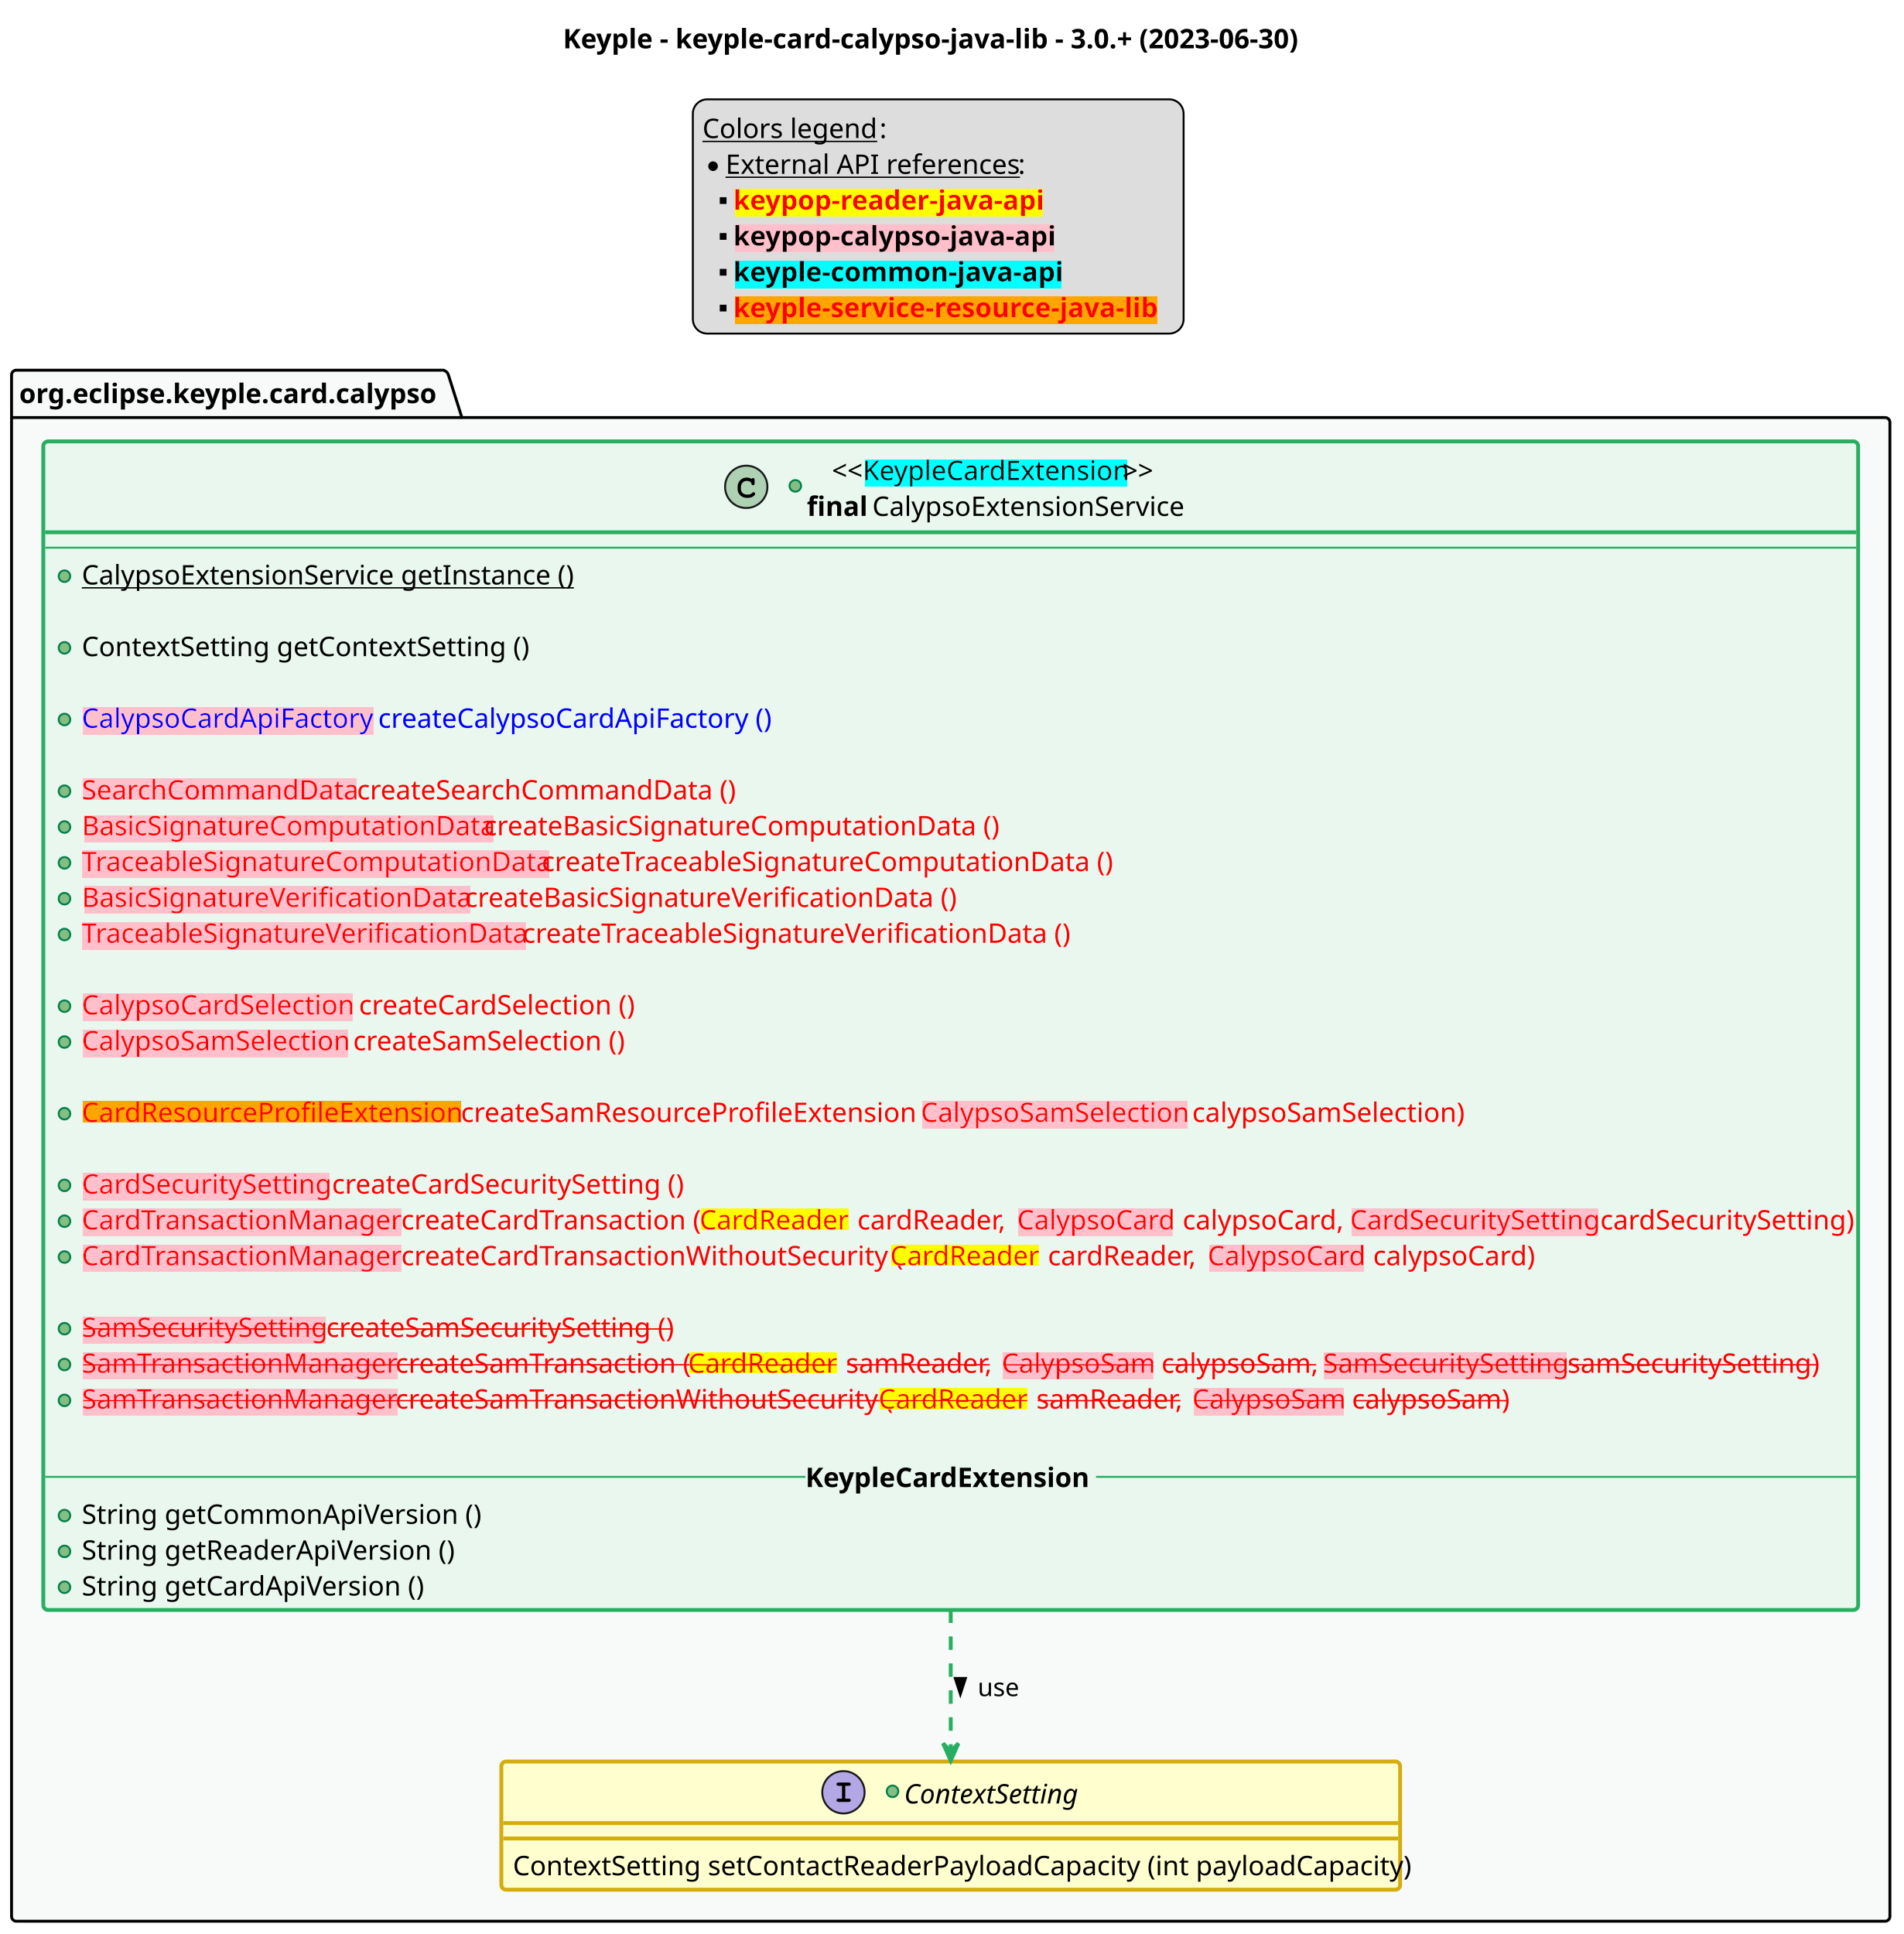
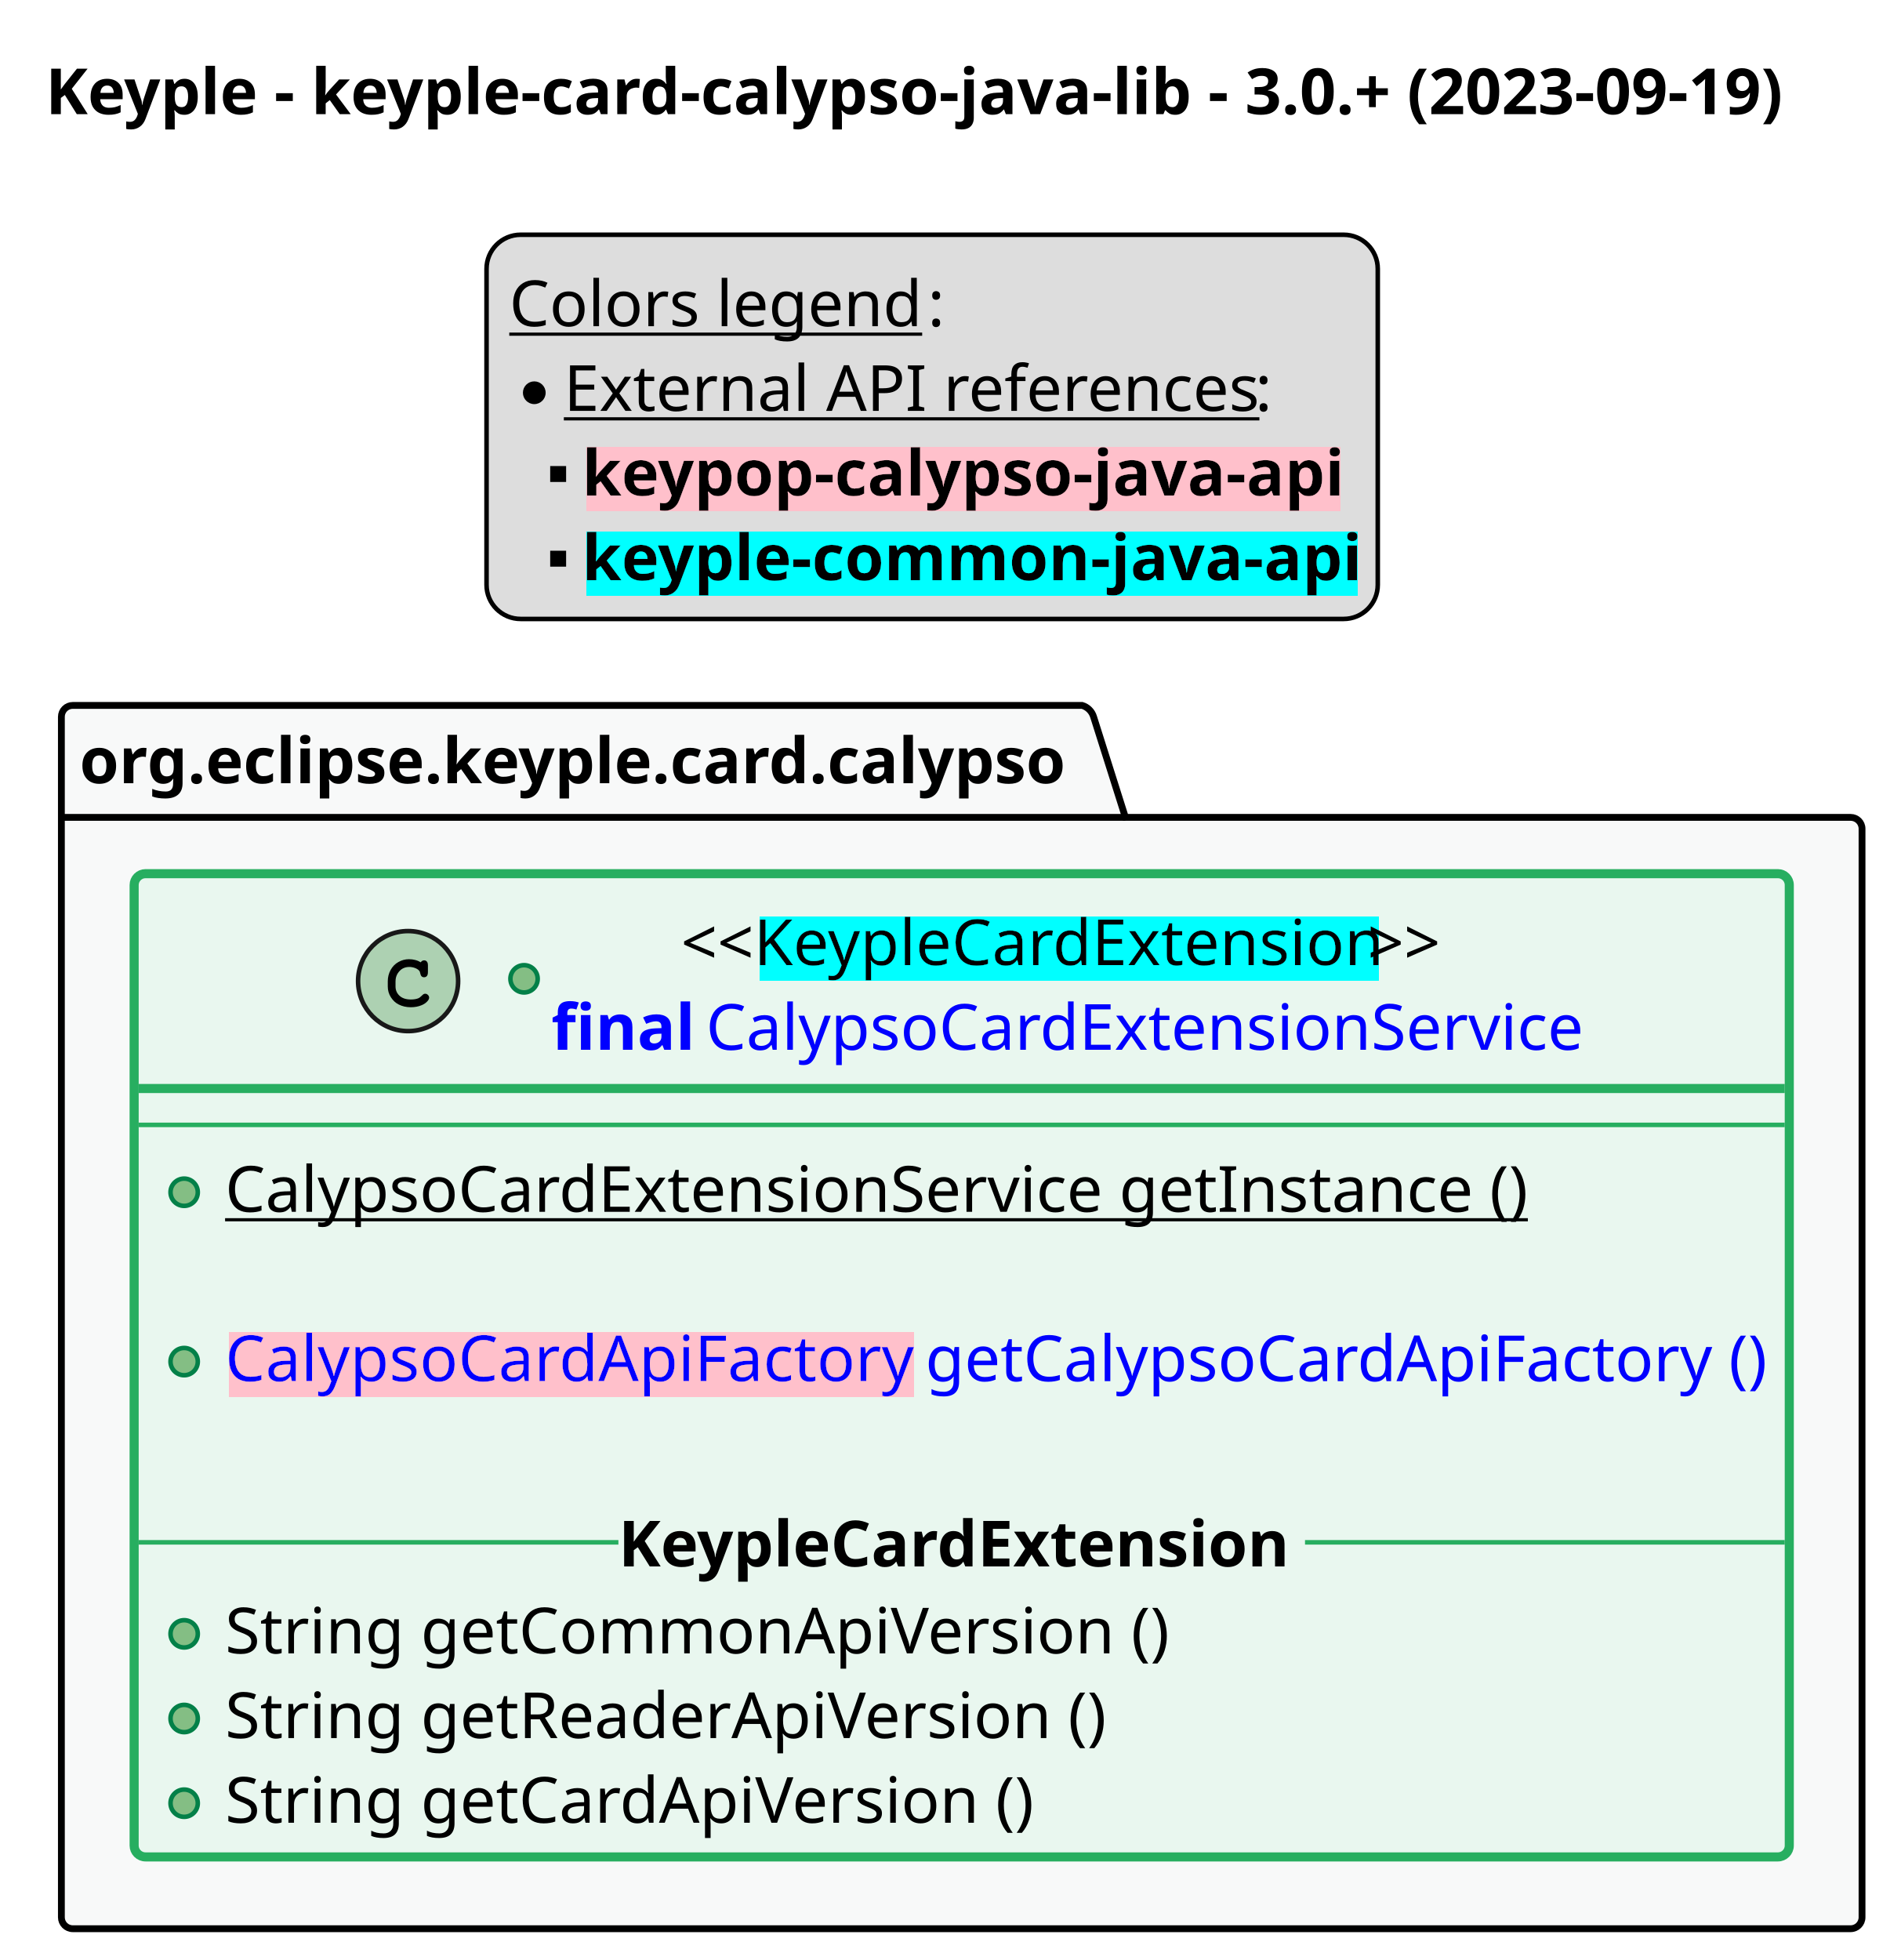
- <svg xmlns="http://www.w3.org/2000/svg" contentStyleType="text/css" height="1005px" preserveAspectRatio="none" style="width:989px;height:1005px;background:#FFFFFF;" version="1.1" viewBox="0 0 989 1005" width="989px" zoomAndPan="magnify">
+ <svg xmlns="http://www.w3.org/2000/svg" contentStyleType="text/css" height="431px" preserveAspectRatio="none" style="width:418px;height:431px;background:#FFFFFF;" version="1.1" viewBox="0 0 418 431" width="418px" zoomAndPan="magnify">
  <defs>
-     <filter height="1" id="b1kniicjc7bm020" width="1" x="0" y="0">
-       <feFlood flood-color="#FFFF00" result="flood" />
-       <feComposite in="SourceGraphic" in2="flood" operator="over" />
-     </filter>
-     <filter height="1" id="b1kniicjc7bm021" width="1" x="0" y="0">
+     <filter height="1" id="b1m5p58hbgvide0" width="1" x="0" y="0">
      <feFlood flood-color="#FFC0CB" result="flood" />
      <feComposite in="SourceGraphic" in2="flood" operator="over" />
    </filter>
-     <filter height="1" id="b1kniicjc7bm022" width="1" x="0" y="0">
+     <filter height="1" id="b1m5p58hbgvide1" width="1" x="0" y="0">
      <feFlood flood-color="#00FFFF" result="flood" />
-       <feComposite in="SourceGraphic" in2="flood" operator="over" />
-     </filter>
-     <filter height="1" id="b1kniicjc7bm023" width="1" x="0" y="0">
-       <feFlood flood-color="#FFA500" result="flood" />
      <feComposite in="SourceGraphic" in2="flood" operator="over" />
    </filter>
  </defs>
  <g>
-     <text fill="#000000" font-family="sans-serif" font-size="14" font-weight="bold" lengthAdjust="spacing" textLength="390" x="292.5" y="25.107">Keyple - keyple-card-calypso-java-lib - 3.0.+ (2023-06-30)</text>
-     <rect fill="#DDDDDD" height="121.727" id="_legend" rx="7.5" ry="7.5" style="stroke:#000000;stroke-width:1.0;" width="255" x="360" y="51.621" />
-     <text fill="#000000" font-family="sans-serif" font-size="14" lengthAdjust="spacing" text-decoration="underline" textLength="88" x="365" y="71.728">Colors legend</text>
-     <text fill="#000000" font-family="sans-serif" font-size="14" lengthAdjust="spacing" textLength="4" x="457" y="71.728">:</text>
-     <ellipse cx="370.5" cy="86.363" fill="#000000" rx="2.5" ry="2.5" style="stroke:#000000;stroke-width:0.0;" />
-     <text fill="#000000" font-family="sans-serif" font-size="14" lengthAdjust="spacing" text-decoration="underline" textLength="148" x="377" y="90.35">External API references</text>
-     <text fill="#000000" font-family="sans-serif" font-size="14" lengthAdjust="spacing" textLength="4" x="529" y="90.35">:</text>
-     <rect fill="#000000" height="3.5" style="stroke:#000000;stroke-width:0.0;" width="3.5" x="374" y="102.484" />
-     <text fill="#FF0000" filter="url(#b1kniicjc7bm020)" font-family="sans-serif" font-size="14" font-weight="bold" lengthAdjust="spacing" textLength="163" x="381" y="108.971">keypop-reader-java-api</text>
-     <rect fill="#000000" height="3.5" style="stroke:#000000;stroke-width:0.0;" width="3.5" x="374" y="121.106" />
-     <text fill="#000000" filter="url(#b1kniicjc7bm021)" font-family="sans-serif" font-size="14" font-weight="bold" lengthAdjust="spacing" textLength="169" x="381" y="127.592">keypop-calypso-java-api</text>
-     <rect fill="#000000" height="3.5" style="stroke:#000000;stroke-width:0.0;" width="3.5" x="374" y="139.727" />
-     <text fill="#000000" filter="url(#b1kniicjc7bm022)" font-family="sans-serif" font-size="14" font-weight="bold" lengthAdjust="spacing" textLength="170" x="381" y="146.213">keyple-common-java-api</text>
-     <rect fill="#000000" height="3.5" style="stroke:#000000;stroke-width:0.0;" width="3.5" x="374" y="158.348" />
-     <text fill="#FF0000" filter="url(#b1kniicjc7bm023)" font-family="sans-serif" font-size="14" font-weight="bold" lengthAdjust="spacing" textLength="229" x="381" y="164.834">keyple-service-resource-java-lib</text>
+     <text fill="#000000" font-family="sans-serif" font-size="14" font-weight="bold" lengthAdjust="spacing" textLength="390" x="10" y="25.107">Keyple - keyple-card-calypso-java-lib - 3.0.+ (2023-09-19)</text>
+     <rect fill="#DDDDDD" height="84.484" id="_legend" rx="7.5" ry="7.5" style="stroke:#000000;stroke-width:1.0;" width="196" x="107" y="51.621" />
+     <text fill="#000000" font-family="sans-serif" font-size="14" lengthAdjust="spacing" text-decoration="underline" textLength="88" x="112" y="71.728">Colors legend</text>
+     <text fill="#000000" font-family="sans-serif" font-size="14" lengthAdjust="spacing" textLength="4" x="204" y="71.728">:</text>
+     <ellipse cx="117.5" cy="86.363" fill="#000000" rx="2.5" ry="2.5" style="stroke:#000000;stroke-width:0.0;" />
+     <text fill="#000000" font-family="sans-serif" font-size="14" lengthAdjust="spacing" text-decoration="underline" textLength="148" x="124" y="90.35">External API references</text>
+     <text fill="#000000" font-family="sans-serif" font-size="14" lengthAdjust="spacing" textLength="4" x="276" y="90.35">:</text>
+     <rect fill="#000000" height="3.5" style="stroke:#000000;stroke-width:0.0;" width="3.5" x="121" y="102.484" />
+     <text fill="#000000" filter="url(#b1m5p58hbgvide0)" font-family="sans-serif" font-size="14" font-weight="bold" lengthAdjust="spacing" textLength="169" x="128" y="108.971">keypop-calypso-java-api</text>
+     <rect fill="#000000" height="3.5" style="stroke:#000000;stroke-width:0.0;" width="3.5" x="121" y="121.106" />
+     <text fill="#000000" filter="url(#b1m5p58hbgvide1)" font-family="sans-serif" font-size="14" font-weight="bold" lengthAdjust="spacing" textLength="170" x="128" y="127.592">keyple-common-java-api</text>
    <g id="cluster_calypso">
-       <path d="M8.5,192.361 L230.5,192.361 A3.75,3.75 0 0 1 233,194.861 L240,216.982 L979.5,216.982 A2.5,2.5 0 0 1 982,219.482 L982,995.861 A2.5,2.5 0 0 1 979.5,998.361 L8.5,998.361 A2.5,2.5 0 0 1 6,995.861 L6,194.861 A2.5,2.5 0 0 1 8.5,192.361 " fill="#F8F9F9" style="stroke:#000000;stroke-width:1.5;" />
-       <line style="stroke:#000000;stroke-width:1.5;" x1="6" x2="240" y1="216.982" y2="216.982" />
-       <text fill="#000000" font-family="sans-serif" font-size="14" font-weight="bold" lengthAdjust="spacing" textLength="221" x="10" y="209.469">org.eclipse.keyple.card.calypso</text>
+       <path d="M16,155.119 L238,155.119 A3.75,3.75 0 0 1 240.5,157.619 L247.5,179.74 L407,179.74 A2.5,2.5 0 0 1 409.5,182.24 L409.5,421.619 A2.5,2.5 0 0 1 407,424.119 L16,424.119 A2.5,2.5 0 0 1 13.5,421.619 L13.5,157.619 A2.5,2.5 0 0 1 16,155.119 " fill="#F8F9F9" style="stroke:#000000;stroke-width:1.5;" />
+       <line style="stroke:#000000;stroke-width:1.5;" x1="13.5" x2="247.5" y1="179.74" y2="179.74" />
+       <text fill="#000000" font-family="sans-serif" font-size="14" font-weight="bold" lengthAdjust="spacing" textLength="221" x="17.5" y="172.227">org.eclipse.keyple.card.calypso</text>
    </g>
-     <g id="elem_CalypsoExtensionService">
-       <rect codeLine="63" fill="#E9F7EF" height="607.254" id="CalypsoExtensionService" rx="2.5" ry="2.5" style="stroke:#27AE60;stroke-width:2.0;" width="943" x="22.5" y="229.361" />
-       <ellipse cx="387.75" cy="252.982" fill="#ADD1B2" rx="11" ry="11" style="stroke:#181818;stroke-width:1.0;" />
-       <path d="M390.516,248.857 Q390.672,248.639 390.859,248.529 Q391.047,248.42 391.266,248.42 Q391.641,248.42 391.875,248.685 Q392.109,248.935 392.109,249.545 L392.109,250.998 Q392.109,251.607 391.875,251.873 Q391.641,252.139 391.266,252.139 Q390.922,252.139 390.719,251.935 Q390.516,251.748 390.406,251.232 Q390.359,250.873 390.172,250.685 Q389.844,250.31 389.234,250.092 Q388.625,249.873 388,249.873 Q387.234,249.873 386.594,250.201 Q385.969,250.529 385.469,251.279 Q384.984,252.029 384.984,253.06 L384.984,254.154 Q384.984,255.389 385.875,256.217 Q386.766,257.029 388.359,257.029 Q389.297,257.029 389.953,256.779 Q390.344,256.623 390.766,256.185 Q391.031,255.92 391.172,255.842 Q391.328,255.764 391.531,255.764 Q391.859,255.764 392.109,256.029 Q392.375,256.279 392.375,256.623 Q392.375,256.967 392.031,257.373 Q391.531,257.951 390.734,258.279 Q389.656,258.732 388.359,258.732 Q386.844,258.732 385.641,258.107 Q384.656,257.607 383.969,256.545 Q383.281,255.467 383.281,254.185 L383.281,253.029 Q383.281,251.701 383.891,250.56 Q384.516,249.404 385.609,248.795 Q386.703,248.17 387.938,248.17 Q388.672,248.17 389.312,248.342 Q389.969,248.498 390.516,248.857 Z " fill="#000000" />
-       <ellipse cx="413.25" cy="252.482" fill="#84BE84" rx="3" ry="3" style="stroke:#038048;stroke-width:1.0;" />
-       <text fill="#000000" font-family="sans-serif" font-size="14" lengthAdjust="spacing" textLength="16" x="432.25" y="249.469">&lt;&lt;</text>
-       <text fill="#000000" filter="url(#b1kniicjc7bm022)" font-family="sans-serif" font-size="14" lengthAdjust="spacing" textLength="135" x="448.25" y="249.469">KeypleCardExtension</text>
-       <text fill="#000000" font-family="sans-serif" font-size="14" lengthAdjust="spacing" textLength="16" x="583.25" y="249.469">&gt;&gt;</text>
-       <text fill="#000000" font-family="sans-serif" font-size="14" font-weight="bold" lengthAdjust="spacing" textLength="30" x="419.25" y="268.09">final</text>
-       <text fill="#000000" font-family="sans-serif" font-size="14" lengthAdjust="spacing" textLength="159" x="453.25" y="268.09">CalypsoExtensionService</text>
-       <line style="stroke:#27AE60;stroke-width:2.0;" x1="23.5" x2="964.5" y1="276.603" y2="276.603" />
-       <line style="stroke:#27AE60;stroke-width:1.0;" x1="23.5" x2="964.5" y1="284.603" y2="284.603" />
-       <ellipse cx="33.5" cy="299.414" fill="#84BE84" rx="3" ry="3" style="stroke:#038048;stroke-width:1.0;" />
-       <text fill="#000000" font-family="sans-serif" font-size="14" lengthAdjust="spacing" text-decoration="underline" textLength="250" x="42.5" y="303.711">CalypsoExtensionService getInstance ()</text>
-       <text fill="#000000" font-family="sans-serif" font-size="14" lengthAdjust="spacing" textLength="4" x="42.5" y="322.332"> </text>
-       <ellipse cx="33.5" cy="336.656" fill="#84BE84" rx="3" ry="3" style="stroke:#038048;stroke-width:1.0;" />
-       <text fill="#000000" font-family="sans-serif" font-size="14" lengthAdjust="spacing" textLength="222" x="42.5" y="340.953">ContextSetting getContextSetting ()</text>
-       <text fill="#000000" font-family="sans-serif" font-size="14" lengthAdjust="spacing" textLength="4" x="42.5" y="359.574"> </text>
-       <ellipse cx="33.5" cy="373.898" fill="#84BE84" rx="3" ry="3" style="stroke:#038048;stroke-width:1.0;" />
-       <text fill="#0000FF" filter="url(#b1kniicjc7bm021)" font-family="sans-serif" font-size="14" lengthAdjust="spacing" textLength="150" x="42.5" y="378.195">CalypsoCardApiFactory</text>
-       <text fill="#0000FF" font-family="sans-serif" font-size="14" lengthAdjust="spacing" textLength="204" x="196.5" y="378.195">createCalypsoCardApiFactory ()</text>
-       <text fill="#000000" font-family="sans-serif" font-size="14" lengthAdjust="spacing" textLength="4" x="42.5" y="396.816"> </text>
-       <ellipse cx="33.5" cy="411.141" fill="#84BE84" rx="3" ry="3" style="stroke:#038048;stroke-width:1.0;" />
-       <text fill="#FF0000" filter="url(#b1kniicjc7bm021)" font-family="sans-serif" font-size="14" lengthAdjust="spacing" textLength="139" x="42.5" y="415.438">SearchCommandData</text>
-       <text fill="#FF0000" font-family="sans-serif" font-size="14" lengthAdjust="spacing" textLength="193" x="185.5" y="415.438">createSearchCommandData ()</text>
-       <ellipse cx="33.5" cy="429.762" fill="#84BE84" rx="3" ry="3" style="stroke:#038048;stroke-width:1.0;" />
-       <text fill="#FF0000" filter="url(#b1kniicjc7bm021)" font-family="sans-serif" font-size="14" lengthAdjust="spacing" textLength="205" x="42.5" y="434.059">BasicSignatureComputationData</text>
-       <text fill="#FF0000" font-family="sans-serif" font-size="14" lengthAdjust="spacing" textLength="259" x="251.5" y="434.059">createBasicSignatureComputationData ()</text>
-       <ellipse cx="33.5" cy="448.383" fill="#84BE84" rx="3" ry="3" style="stroke:#038048;stroke-width:1.0;" />
-       <text fill="#FF0000" filter="url(#b1kniicjc7bm021)" font-family="sans-serif" font-size="14" lengthAdjust="spacing" textLength="235" x="42.5" y="452.68">TraceableSignatureComputationData</text>
-       <text fill="#FF0000" font-family="sans-serif" font-size="14" lengthAdjust="spacing" textLength="289" x="281.5" y="452.68">createTraceableSignatureComputationData ()</text>
-       <ellipse cx="33.5" cy="467.004" fill="#84BE84" rx="3" ry="3" style="stroke:#038048;stroke-width:1.0;" />
-       <text fill="#FF0000" filter="url(#b1kniicjc7bm021)" font-family="sans-serif" font-size="14" lengthAdjust="spacing" textLength="195" x="42.5" y="471.301">BasicSignatureVerificationData</text>
-       <text fill="#FF0000" font-family="sans-serif" font-size="14" lengthAdjust="spacing" textLength="249" x="241.5" y="471.301">createBasicSignatureVerificationData ()</text>
-       <ellipse cx="33.5" cy="485.625" fill="#84BE84" rx="3" ry="3" style="stroke:#038048;stroke-width:1.0;" />
-       <text fill="#FF0000" filter="url(#b1kniicjc7bm021)" font-family="sans-serif" font-size="14" lengthAdjust="spacing" textLength="225" x="42.5" y="489.922">TraceableSignatureVerificationData</text>
-       <text fill="#FF0000" font-family="sans-serif" font-size="14" lengthAdjust="spacing" textLength="279" x="271.5" y="489.922">createTraceableSignatureVerificationData ()</text>
-       <text fill="#000000" font-family="sans-serif" font-size="14" lengthAdjust="spacing" textLength="4" x="42.5" y="508.543"> </text>
-       <ellipse cx="33.5" cy="522.867" fill="#84BE84" rx="3" ry="3" style="stroke:#038048;stroke-width:1.0;" />
-       <text fill="#FF0000" filter="url(#b1kniicjc7bm021)" font-family="sans-serif" font-size="14" lengthAdjust="spacing" textLength="140" x="42.5" y="527.164">CalypsoCardSelection</text>
-       <text fill="#FF0000" font-family="sans-serif" font-size="14" lengthAdjust="spacing" textLength="143" x="186.5" y="527.164">createCardSelection ()</text>
-       <ellipse cx="33.5" cy="541.488" fill="#84BE84" rx="3" ry="3" style="stroke:#038048;stroke-width:1.0;" />
-       <text fill="#FF0000" filter="url(#b1kniicjc7bm021)" font-family="sans-serif" font-size="14" lengthAdjust="spacing" textLength="137" x="42.5" y="545.785">CalypsoSamSelection</text>
-       <text fill="#FF0000" font-family="sans-serif" font-size="14" lengthAdjust="spacing" textLength="140" x="183.5" y="545.785">createSamSelection ()</text>
-       <text fill="#000000" font-family="sans-serif" font-size="14" lengthAdjust="spacing" textLength="4" x="42.5" y="564.406"> </text>
-       <ellipse cx="33.5" cy="578.731" fill="#84BE84" rx="3" ry="3" style="stroke:#038048;stroke-width:1.0;" />
-       <text fill="#FF0000" filter="url(#b1kniicjc7bm023)" font-family="sans-serif" font-size="14" lengthAdjust="spacing" textLength="193" x="42.5" y="583.027">CardResourceProfileExtension</text>
-       <text fill="#FF0000" font-family="sans-serif" font-size="14" lengthAdjust="spacing" textLength="239" x="239.5" y="583.027">createSamResourceProfileExtension (</text>
-       <text fill="#FF0000" filter="url(#b1kniicjc7bm021)" font-family="sans-serif" font-size="14" lengthAdjust="spacing" textLength="137" x="478.5" y="583.027">CalypsoSamSelection</text>
-       <text fill="#FF0000" font-family="sans-serif" font-size="14" lengthAdjust="spacing" textLength="139" x="619.5" y="583.027">calypsoSamSelection)</text>
-       <text fill="#000000" font-family="sans-serif" font-size="14" lengthAdjust="spacing" textLength="4" x="42.5" y="601.648"> </text>
-       <ellipse cx="33.5" cy="615.973" fill="#84BE84" rx="3" ry="3" style="stroke:#038048;stroke-width:1.0;" />
-       <text fill="#FF0000" filter="url(#b1kniicjc7bm021)" font-family="sans-serif" font-size="14" lengthAdjust="spacing" textLength="126" x="42.5" y="620.269">CardSecuritySetting</text>
-       <text fill="#FF0000" font-family="sans-serif" font-size="14" lengthAdjust="spacing" textLength="180" x="172.5" y="620.269">createCardSecuritySetting ()</text>
-       <ellipse cx="33.5" cy="634.594" fill="#84BE84" rx="3" ry="3" style="stroke:#038048;stroke-width:1.0;" />
-       <text fill="#FF0000" filter="url(#b1kniicjc7bm021)" font-family="sans-serif" font-size="14" lengthAdjust="spacing" textLength="162" x="42.5" y="638.891">CardTransactionManager</text>
-       <text fill="#FF0000" font-family="sans-serif" font-size="14" lengthAdjust="spacing" textLength="155" x="208.5" y="638.891">createCardTransaction (</text>
-       <text fill="#FF0000" filter="url(#b1kniicjc7bm020)" font-family="sans-serif" font-size="14" lengthAdjust="spacing" textLength="78" x="363.5" y="638.891">CardReader</text>
-       <text fill="#FF0000" font-family="sans-serif" font-size="14" lengthAdjust="spacing" textLength="79" x="445.5" y="638.891">cardReader,</text>
-       <text fill="#FF0000" filter="url(#b1kniicjc7bm021)" font-family="sans-serif" font-size="14" lengthAdjust="spacing" textLength="82" x="528.5" y="638.891">CalypsoCard</text>
-       <text fill="#FF0000" font-family="sans-serif" font-size="14" lengthAdjust="spacing" textLength="83" x="614.5" y="638.891">calypsoCard,</text>
-       <text fill="#FF0000" filter="url(#b1kniicjc7bm021)" font-family="sans-serif" font-size="14" lengthAdjust="spacing" textLength="126" x="701.5" y="638.891">CardSecuritySetting</text>
-       <text fill="#FF0000" font-family="sans-serif" font-size="14" lengthAdjust="spacing" textLength="128" x="831.5" y="638.891">cardSecuritySetting)</text>
-       <ellipse cx="33.5" cy="653.215" fill="#84BE84" rx="3" ry="3" style="stroke:#038048;stroke-width:1.0;" />
-       <text fill="#FF0000" filter="url(#b1kniicjc7bm021)" font-family="sans-serif" font-size="14" lengthAdjust="spacing" textLength="162" x="42.5" y="657.512">CardTransactionManager</text>
-       <text fill="#FF0000" font-family="sans-serif" font-size="14" lengthAdjust="spacing" textLength="254" x="208.5" y="657.512">createCardTransactionWithoutSecurity (</text>
-       <text fill="#FF0000" filter="url(#b1kniicjc7bm020)" font-family="sans-serif" font-size="14" lengthAdjust="spacing" textLength="78" x="462.5" y="657.512">CardReader</text>
-       <text fill="#FF0000" font-family="sans-serif" font-size="14" lengthAdjust="spacing" textLength="79" x="544.5" y="657.512">cardReader,</text>
-       <text fill="#FF0000" filter="url(#b1kniicjc7bm021)" font-family="sans-serif" font-size="14" lengthAdjust="spacing" textLength="82" x="627.5" y="657.512">CalypsoCard</text>
-       <text fill="#FF0000" font-family="sans-serif" font-size="14" lengthAdjust="spacing" textLength="84" x="713.5" y="657.512">calypsoCard)</text>
-       <text fill="#000000" font-family="sans-serif" font-size="14" lengthAdjust="spacing" textLength="4" x="42.5" y="676.133"> </text>
-       <ellipse cx="33.5" cy="690.457" fill="#84BE84" rx="3" ry="3" style="stroke:#038048;stroke-width:1.0;" />
-       <text fill="#FF0000" filter="url(#b1kniicjc7bm021)" font-family="sans-serif" font-size="14" lengthAdjust="spacing" text-decoration="line-through" textLength="123" x="42.5" y="694.754">SamSecuritySetting</text>
-       <text fill="#FF0000" font-family="sans-serif" font-size="14" lengthAdjust="spacing" text-decoration="line-through" textLength="177" x="169.5" y="694.754">createSamSecuritySetting ()</text>
-       <ellipse cx="33.5" cy="709.078" fill="#84BE84" rx="3" ry="3" style="stroke:#038048;stroke-width:1.0;" />
-       <text fill="#FF0000" filter="url(#b1kniicjc7bm021)" font-family="sans-serif" font-size="14" lengthAdjust="spacing" text-decoration="line-through" textLength="159" x="42.5" y="713.375">SamTransactionManager</text>
-       <text fill="#FF0000" font-family="sans-serif" font-size="14" lengthAdjust="spacing" text-decoration="line-through" textLength="152" x="205.5" y="713.375">createSamTransaction (</text>
-       <text fill="#FF0000" filter="url(#b1kniicjc7bm020)" font-family="sans-serif" font-size="14" lengthAdjust="spacing" text-decoration="line-through" textLength="78" x="357.5" y="713.375">CardReader</text>
-       <text fill="#FF0000" font-family="sans-serif" font-size="14" lengthAdjust="spacing" text-decoration="line-through" textLength="77" x="439.5" y="713.375">samReader,</text>
-       <text fill="#FF0000" filter="url(#b1kniicjc7bm021)" font-family="sans-serif" font-size="14" lengthAdjust="spacing" text-decoration="line-through" textLength="79" x="520.5" y="713.375">CalypsoSam</text>
-       <text fill="#FF0000" font-family="sans-serif" font-size="14" lengthAdjust="spacing" text-decoration="line-through" textLength="80" x="603.5" y="713.375">calypsoSam,</text>
-       <text fill="#FF0000" filter="url(#b1kniicjc7bm021)" font-family="sans-serif" font-size="14" lengthAdjust="spacing" text-decoration="line-through" textLength="123" x="687.5" y="713.375">SamSecuritySetting</text>
-       <text fill="#FF0000" font-family="sans-serif" font-size="14" lengthAdjust="spacing" text-decoration="line-through" textLength="126" x="814.5" y="713.375">samSecuritySetting)</text>
-       <ellipse cx="33.5" cy="727.699" fill="#84BE84" rx="3" ry="3" style="stroke:#038048;stroke-width:1.0;" />
-       <text fill="#FF0000" filter="url(#b1kniicjc7bm021)" font-family="sans-serif" font-size="14" lengthAdjust="spacing" text-decoration="line-through" textLength="159" x="42.5" y="731.996">SamTransactionManager</text>
-       <text fill="#FF0000" font-family="sans-serif" font-size="14" lengthAdjust="spacing" text-decoration="line-through" textLength="251" x="205.5" y="731.996">createSamTransactionWithoutSecurity (</text>
-       <text fill="#FF0000" filter="url(#b1kniicjc7bm020)" font-family="sans-serif" font-size="14" lengthAdjust="spacing" text-decoration="line-through" textLength="78" x="456.5" y="731.996">CardReader</text>
-       <text fill="#FF0000" font-family="sans-serif" font-size="14" lengthAdjust="spacing" text-decoration="line-through" textLength="77" x="538.5" y="731.996">samReader,</text>
-       <text fill="#FF0000" filter="url(#b1kniicjc7bm021)" font-family="sans-serif" font-size="14" lengthAdjust="spacing" text-decoration="line-through" textLength="79" x="619.5" y="731.996">CalypsoSam</text>
-       <text fill="#FF0000" font-family="sans-serif" font-size="14" lengthAdjust="spacing" text-decoration="line-through" textLength="81" x="702.5" y="731.996">calypsoSam)</text>
-       <text fill="#000000" font-family="sans-serif" font-size="14" lengthAdjust="spacing" textLength="4" x="42.5" y="750.617"> </text>
-       <ellipse cx="33.5" cy="787.562" fill="#84BE84" rx="3" ry="3" style="stroke:#038048;stroke-width:1.0;" />
-       <text fill="#000000" font-family="sans-serif" font-size="14" lengthAdjust="spacing" textLength="199" x="42.5" y="791.859">String getCommonApiVersion ()</text>
-       <ellipse cx="33.5" cy="806.184" fill="#84BE84" rx="3" ry="3" style="stroke:#038048;stroke-width:1.0;" />
-       <text fill="#000000" font-family="sans-serif" font-size="14" lengthAdjust="spacing" textLength="190" x="42.5" y="810.481">String getReaderApiVersion ()</text>
-       <ellipse cx="33.5" cy="824.805" fill="#84BE84" rx="3" ry="3" style="stroke:#038048;stroke-width:1.0;" />
-       <text fill="#000000" font-family="sans-serif" font-size="14" lengthAdjust="spacing" textLength="174" x="42.5" y="829.102">String getCardApiVersion ()</text>
-       <line style="stroke:#27AE60;stroke-width:1.0;" x1="23.5" x2="418.5" y1="767.441" y2="767.441" />
-       <text fill="#000000" font-family="sans-serif" font-size="14" font-weight="bold" lengthAdjust="spacing" textLength="151" x="418.5" y="772.738">KeypleCardExtension</text>
-       <line style="stroke:#27AE60;stroke-width:1.0;" x1="569.5" x2="964.5" y1="767.441" y2="767.441" />
-     </g>
-     <g id="elem_ContextSetting">
-       <rect codeLine="95" fill="#FEFECE" height="66.621" id="ContextSetting" rx="2.5" ry="2.5" style="stroke:#D4AC0D;stroke-width:2.0;" width="467" x="260.5" y="915.361" />
-       <ellipse cx="438.25" cy="931.361" fill="#B4A7E5" rx="11" ry="11" style="stroke:#181818;stroke-width:1.0;" />
-       <path d="M439.203,928.002 L439.203,934.658 L440.922,934.658 Q441.531,934.658 441.797,934.893 Q442.062,935.127 442.062,935.518 Q442.062,935.893 441.797,936.127 Q441.531,936.361 440.922,936.361 L435.781,936.361 Q435.172,936.361 434.906,936.127 Q434.641,935.893 434.641,935.502 Q434.641,935.127 434.906,934.893 Q435.172,934.658 435.781,934.658 L437.5,934.658 L437.5,928.002 L435.781,928.002 Q435.172,928.002 434.906,927.768 Q434.641,927.533 434.641,927.143 Q434.641,926.768 434.906,926.533 Q435.172,926.299 435.781,926.299 L440.922,926.299 Q441.531,926.299 441.797,926.533 Q442.062,926.768 442.062,927.143 Q442.062,927.533 441.797,927.768 Q441.531,928.002 440.922,928.002 L439.203,928.002 Z " fill="#000000" />
-       <ellipse cx="463.75" cy="930.861" fill="#84BE84" rx="3" ry="3" style="stroke:#038048;stroke-width:1.0;" />
-       <text fill="#000000" font-family="sans-serif" font-size="14" font-style="italic" lengthAdjust="spacing" textLength="92" x="469.75" y="937.158">ContextSetting</text>
-       <line style="stroke:#D4AC0D;stroke-width:2.0;" x1="261.5" x2="726.5" y1="947.361" y2="947.361" />
-       <line style="stroke:#D4AC0D;stroke-width:2.0;" x1="261.5" x2="726.5" y1="955.361" y2="955.361" />
-       <text fill="#000000" font-family="sans-serif" font-size="14" lengthAdjust="spacing" textLength="455" x="266.5" y="974.469">ContextSetting setContactReaderPayloadCapacity (int payloadCapacity)</text>
-     </g>
-     <g id="link_CalypsoExtensionService_ContextSetting">
-       <path codeLine="102" d="M494,836.372 C494,864.895 494,890.319 494,909.659 " fill="none" id="CalypsoExtensionService-to-ContextSetting" style="stroke:#27AE60;stroke-width:2.0;stroke-dasharray:7.0,7.0;" />
-       <polygon fill="#27AE60" points="494,914.951,498,905.951,494,909.951,490,905.951,494,914.951" style="stroke:#27AE60;stroke-width:2.0;" />
-       <polygon fill="#000000" points="499,881.007,501.939,871.962,496.061,871.962,499,881.007" style="stroke:#000000;stroke-width:1.0;" />
-       <text fill="#000000" font-family="sans-serif" font-size="13" lengthAdjust="spacing" textLength="21" x="508" y="881.39">use</text>
+     <g id="elem_CalypsoCardExtensionService">
+       <rect codeLine="61" fill="#E9F7EF" height="216.211" id="CalypsoCardExtensionService" rx="2.5" ry="2.5" style="stroke:#27AE60;stroke-width:2.0;" width="364" x="29.5" y="192.119" />
+       <ellipse cx="89.75" cy="215.74" fill="#ADD1B2" rx="11" ry="11" style="stroke:#181818;stroke-width:1.0;" />
+       <path d="M92.516,211.615 Q92.672,211.397 92.859,211.287 Q93.047,211.178 93.266,211.178 Q93.641,211.178 93.875,211.443 Q94.109,211.693 94.109,212.303 L94.109,213.756 Q94.109,214.365 93.875,214.631 Q93.641,214.897 93.266,214.897 Q92.922,214.897 92.719,214.693 Q92.516,214.506 92.406,213.99 Q92.359,213.631 92.172,213.443 Q91.844,213.068 91.234,212.85 Q90.625,212.631 90,212.631 Q89.234,212.631 88.594,212.959 Q87.969,213.287 87.469,214.037 Q86.984,214.787 86.984,215.818 L86.984,216.912 Q86.984,218.147 87.875,218.975 Q88.766,219.787 90.359,219.787 Q91.297,219.787 91.953,219.537 Q92.344,219.381 92.766,218.943 Q93.031,218.678 93.172,218.6 Q93.328,218.522 93.531,218.522 Q93.859,218.522 94.109,218.787 Q94.375,219.037 94.375,219.381 Q94.375,219.725 94.031,220.131 Q93.531,220.709 92.734,221.037 Q91.656,221.49 90.359,221.49 Q88.844,221.49 87.641,220.865 Q86.656,220.365 85.969,219.303 Q85.281,218.225 85.281,216.943 L85.281,215.787 Q85.281,214.459 85.891,213.318 Q86.516,212.162 87.609,211.553 Q88.703,210.928 89.938,210.928 Q90.672,210.928 91.312,211.1 Q91.969,211.256 92.516,211.615 Z " fill="#000000" />
+       <ellipse cx="115.25" cy="215.24" fill="#84BE84" rx="3" ry="3" style="stroke:#038048;stroke-width:1.0;" />
+       <text fill="#000000" font-family="sans-serif" font-size="14" lengthAdjust="spacing" textLength="16" x="149.75" y="212.227">&lt;&lt;</text>
+       <text fill="#000000" filter="url(#b1m5p58hbgvide1)" font-family="sans-serif" font-size="14" lengthAdjust="spacing" textLength="135" x="165.75" y="212.227">KeypleCardExtension</text>
+       <text fill="#000000" font-family="sans-serif" font-size="14" lengthAdjust="spacing" textLength="16" x="300.75" y="212.227">&gt;&gt;</text>
+       <text fill="#0000FF" font-family="sans-serif" font-size="14" font-weight="bold" lengthAdjust="spacing" textLength="30" x="121.25" y="230.848">final</text>
+       <text fill="#0000FF" font-family="sans-serif" font-size="14" lengthAdjust="spacing" textLength="190" x="155.25" y="230.848">CalypsoCardExtensionService</text>
+       <line style="stroke:#27AE60;stroke-width:2.0;" x1="30.5" x2="392.5" y1="239.361" y2="239.361" />
+       <line style="stroke:#27AE60;stroke-width:1.0;" x1="30.5" x2="392.5" y1="247.361" y2="247.361" />
+       <ellipse cx="40.5" cy="262.172" fill="#84BE84" rx="3" ry="3" style="stroke:#038048;stroke-width:1.0;" />
+       <text fill="#000000" font-family="sans-serif" font-size="14" lengthAdjust="spacing" text-decoration="underline" textLength="281" x="49.5" y="266.469">CalypsoCardExtensionService getInstance ()</text>
+       <text fill="#000000" font-family="sans-serif" font-size="14" lengthAdjust="spacing" textLength="4" x="49.5" y="285.09"> </text>
+       <ellipse cx="40.5" cy="299.414" fill="#84BE84" rx="3" ry="3" style="stroke:#038048;stroke-width:1.0;" />
+       <text fill="#0000FF" filter="url(#b1m5p58hbgvide0)" font-family="sans-serif" font-size="14" lengthAdjust="spacing" textLength="150" x="49.5" y="303.711">CalypsoCardApiFactory</text>
+       <text fill="#0000FF" font-family="sans-serif" font-size="14" lengthAdjust="spacing" textLength="184" x="203.5" y="303.711">getCalypsoCardApiFactory ()</text>
+       <text fill="#000000" font-family="sans-serif" font-size="14" lengthAdjust="spacing" textLength="4" x="49.5" y="322.332"> </text>
+       <ellipse cx="40.5" cy="359.277" fill="#84BE84" rx="3" ry="3" style="stroke:#038048;stroke-width:1.0;" />
+       <text fill="#000000" font-family="sans-serif" font-size="14" lengthAdjust="spacing" textLength="199" x="49.5" y="363.574">String getCommonApiVersion ()</text>
+       <ellipse cx="40.5" cy="377.898" fill="#84BE84" rx="3" ry="3" style="stroke:#038048;stroke-width:1.0;" />
+       <text fill="#000000" font-family="sans-serif" font-size="14" lengthAdjust="spacing" textLength="190" x="49.5" y="382.195">String getReaderApiVersion ()</text>
+       <ellipse cx="40.5" cy="396.519" fill="#84BE84" rx="3" ry="3" style="stroke:#038048;stroke-width:1.0;" />
+       <text fill="#000000" font-family="sans-serif" font-size="14" lengthAdjust="spacing" textLength="174" x="49.5" y="400.816">String getCardApiVersion ()</text>
+       <line style="stroke:#27AE60;stroke-width:1.0;" x1="30.5" x2="136" y1="339.156" y2="339.156" />
+       <text fill="#000000" font-family="sans-serif" font-size="14" font-weight="bold" lengthAdjust="spacing" textLength="151" x="136" y="344.453">KeypleCardExtension</text>
+       <line style="stroke:#27AE60;stroke-width:1.0;" x1="287" x2="392.5" y1="339.156" y2="339.156" />
    </g>
  </g>
</svg>
